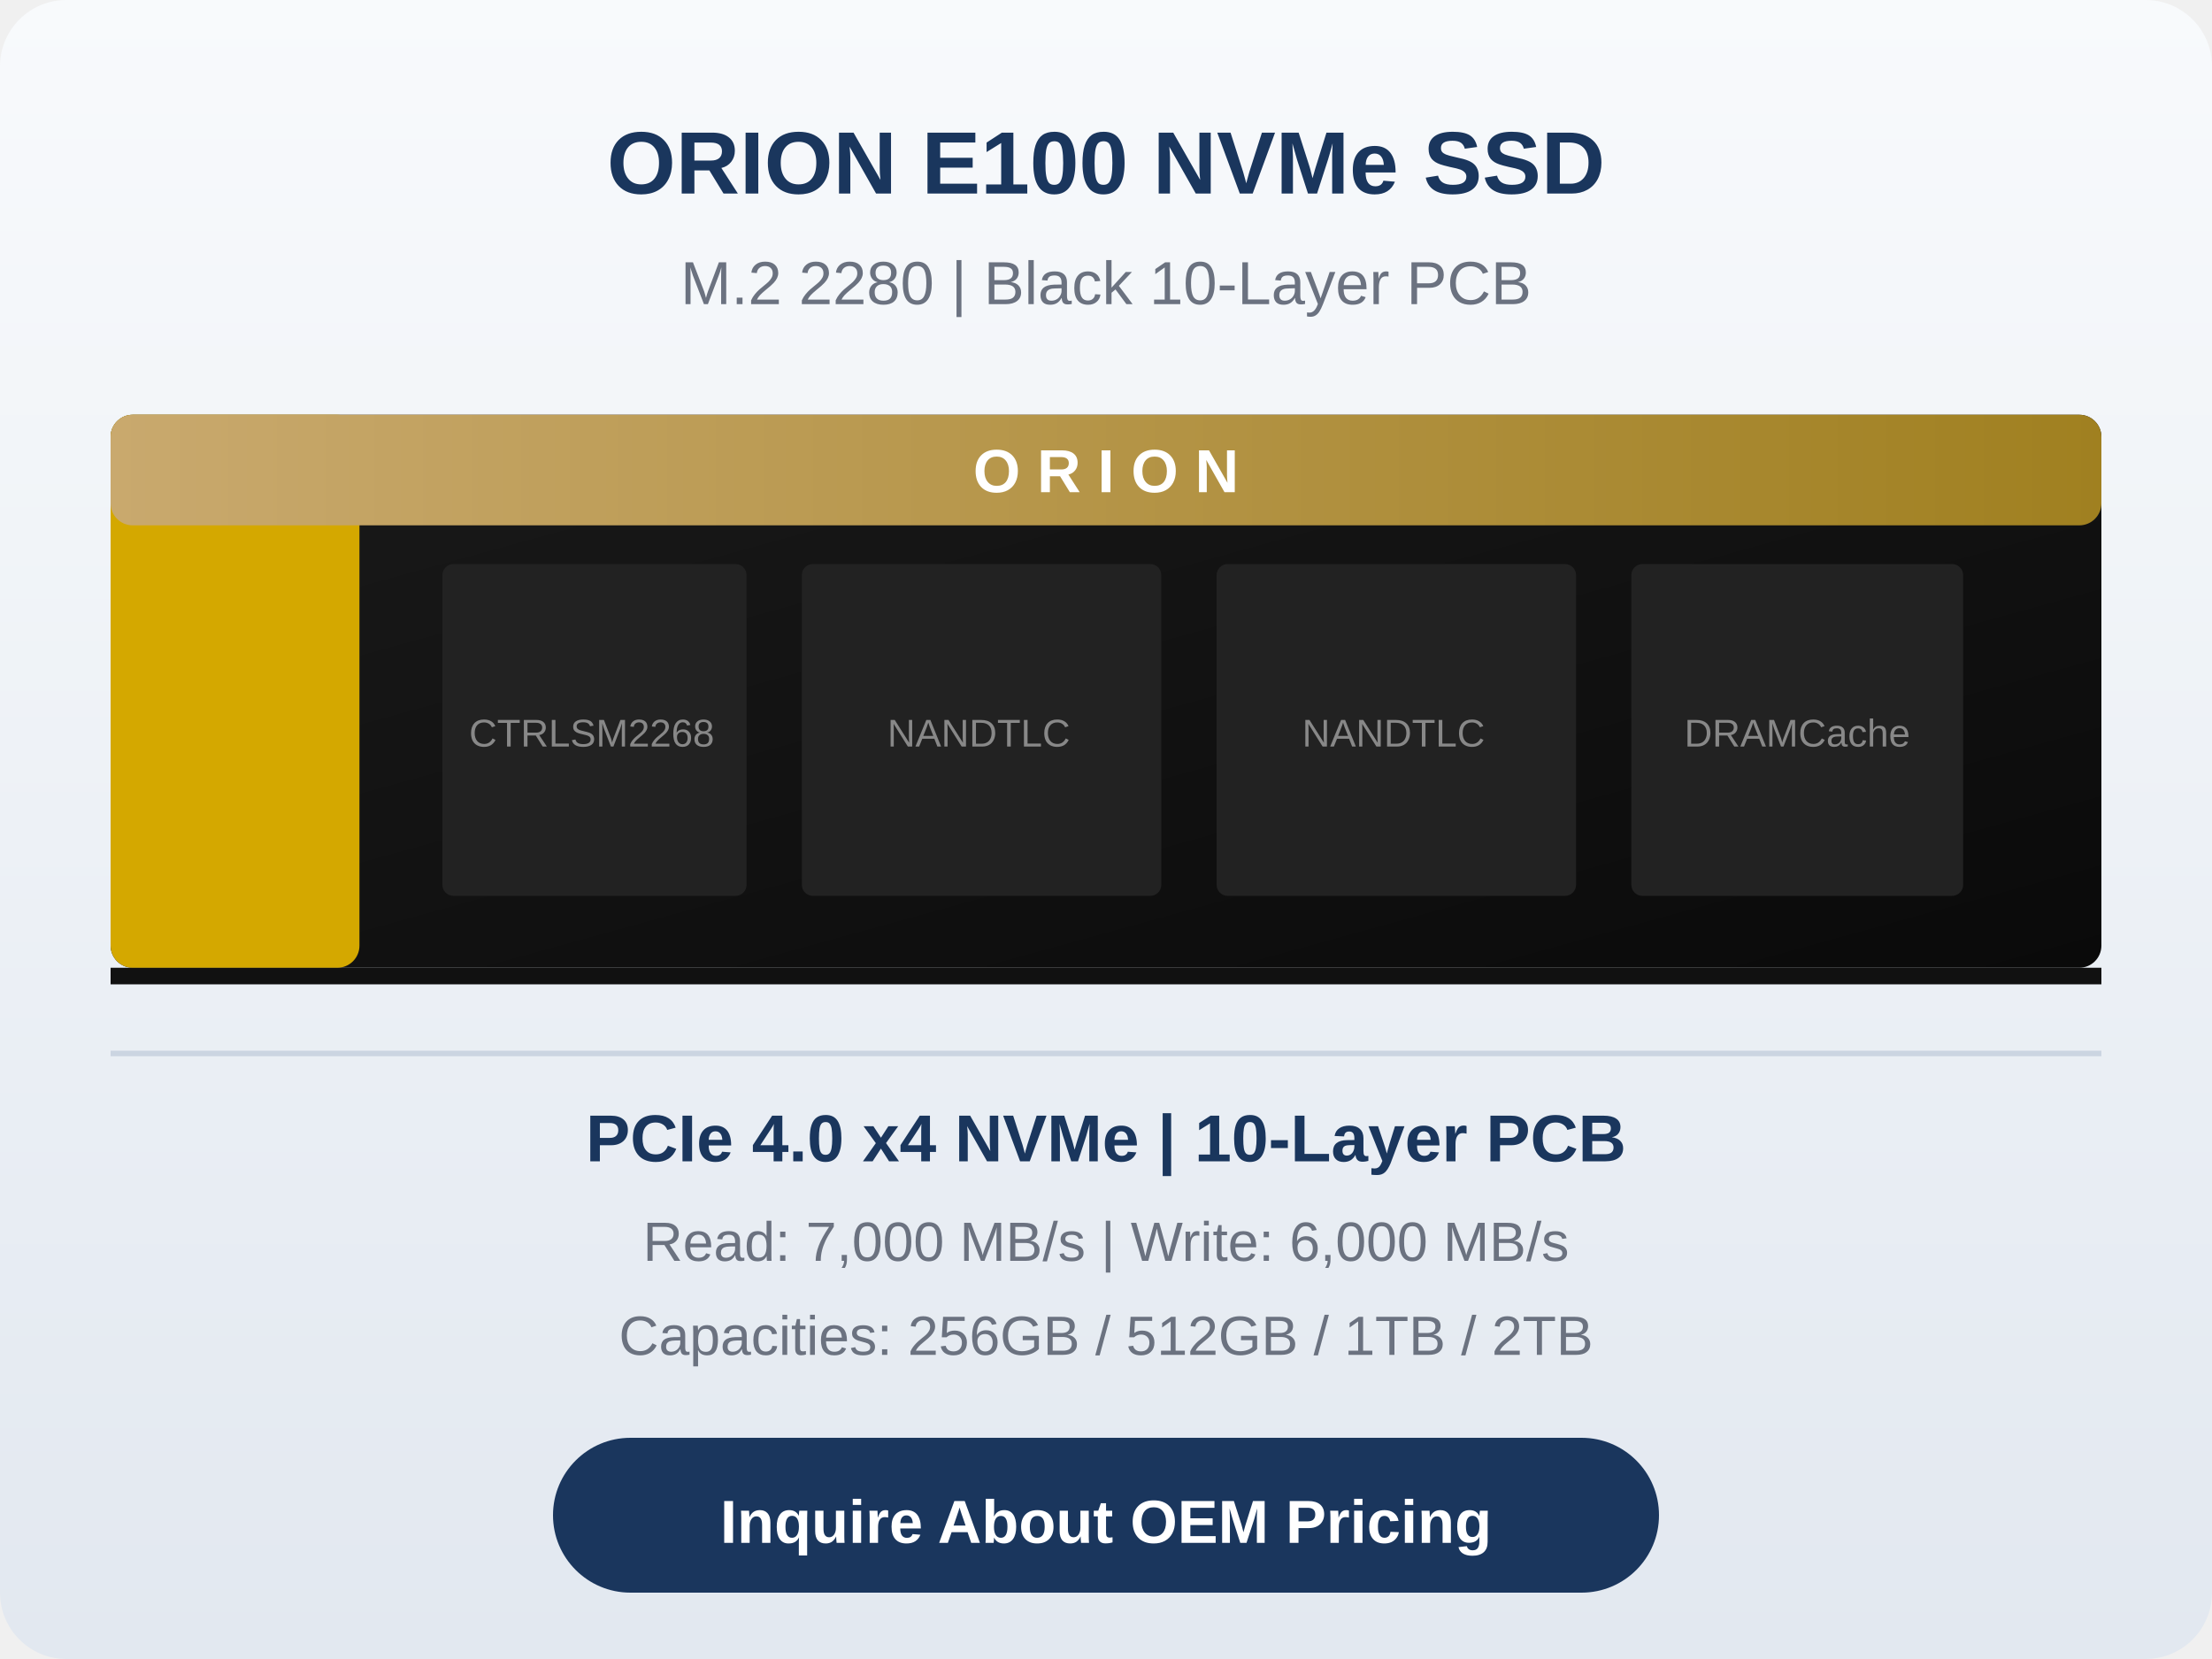
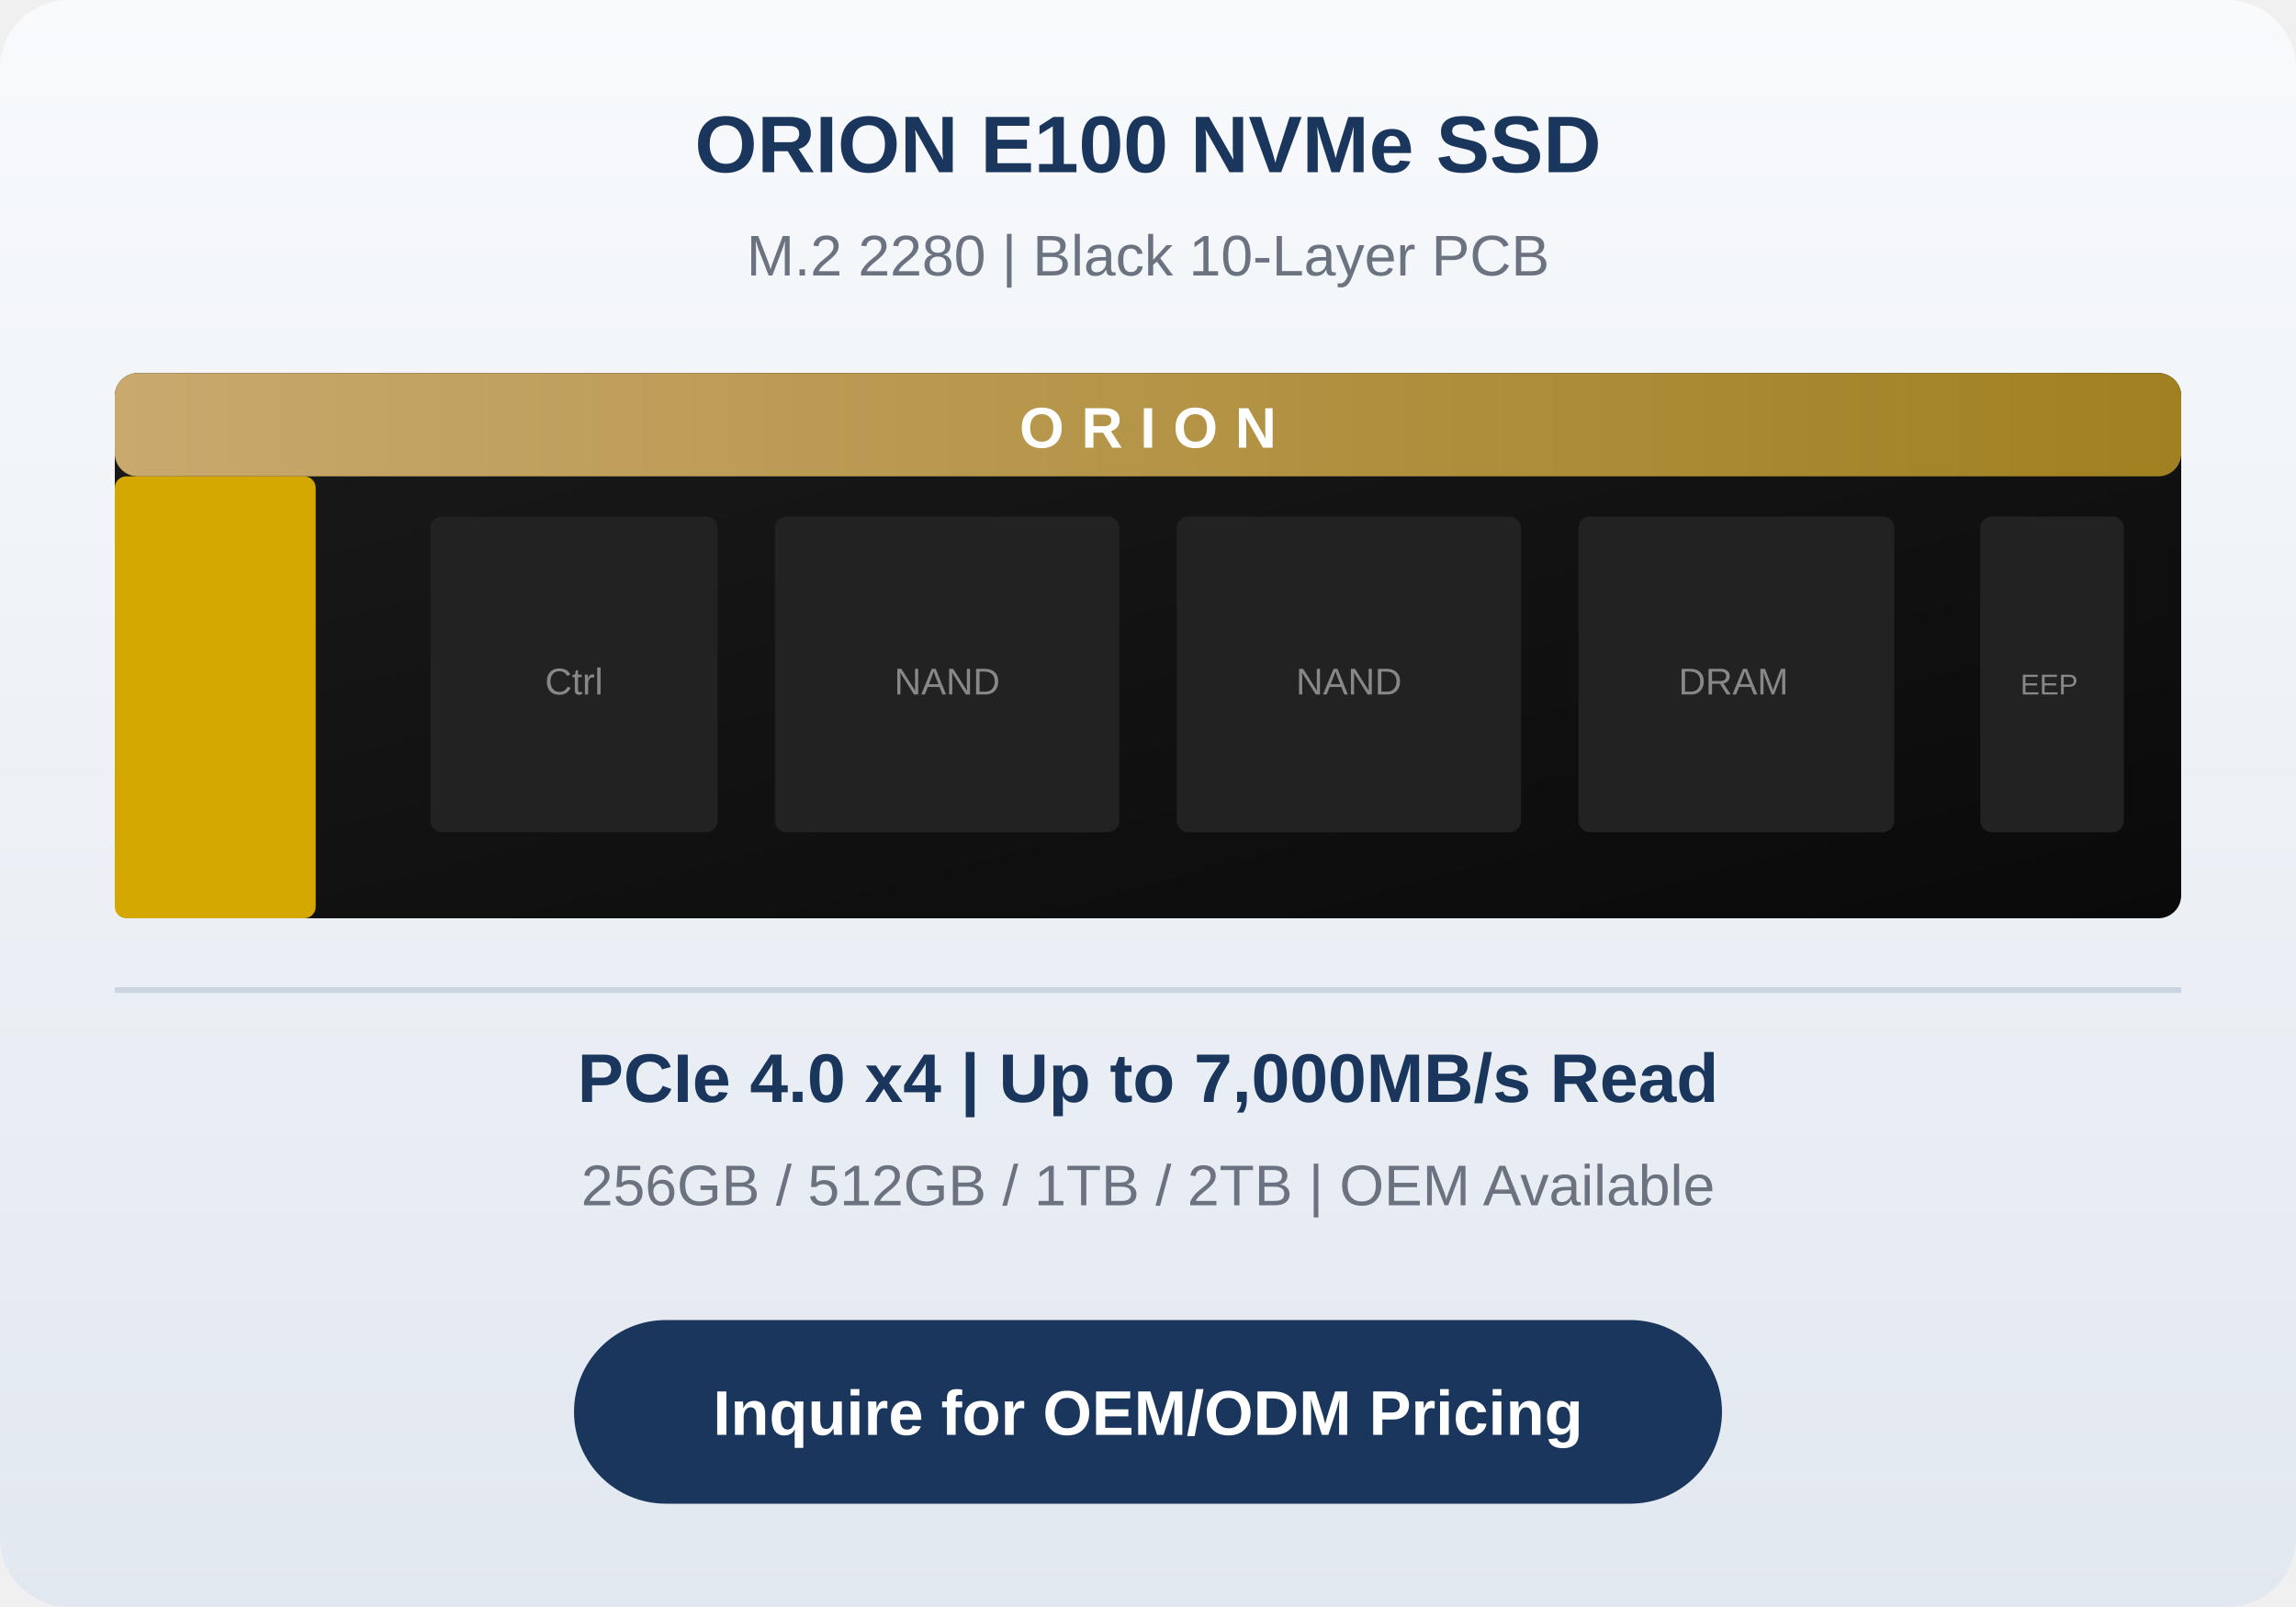
- <svg xmlns="http://www.w3.org/2000/svg" viewBox="0 0 400 300">
+ <svg xmlns="http://www.w3.org/2000/svg" viewBox="0 0 400 280">
  <defs>
-     <linearGradient id="bg2" x1="0" y1="0" x2="0" y2="1">
+     <linearGradient id="a" x1="0" y1="0" x2="0" y2="1">
      <stop offset="0%" stop-color="#f8fafc" />
      <stop offset="100%" stop-color="#e2e8f0" />
    </linearGradient>
-     <linearGradient id="pcb2" x1="0" y1="0" x2="1" y2="1">
+     <linearGradient id="b" x1="0" y1="0" x2="1" y2="1">
      <stop offset="0%" stop-color="#1a1a1a" />
      <stop offset="100%" stop-color="#0a0a0a" />
    </linearGradient>
-     <linearGradient id="gld" x1="0" y1="0" x2="1" y2="0">
+     <linearGradient id="g" x1="0" y1="0" x2="1" y2="0">
      <stop offset="0%" stop-color="#c9a96e" />
      <stop offset="100%" stop-color="#a08020" />
    </linearGradient>
  </defs>
-   <rect width="400" height="300" rx="12" fill="url(#bg2)" />
-   <text x="200" y="35" font-family="Arial" font-size="16" font-weight="bold" fill="#1a365d" text-anchor="middle">ORION E100 NVMe SSD</text>
-   <text x="200" y="55" font-family="Arial" font-size="11" fill="#6b7280" text-anchor="middle">M.2 2280 | Black 10-Layer PCB</text>
-   <rect x="20" y="75" width="360" height="100" rx="4" fill="url(#pcb2)" />
-   <rect x="20" y="175" width="360" height="3" fill="#111" />
-   <rect x="20" y="75" width="45" height="100" rx="4" fill="#d4a800" />
-   <rect x="20" y="75" width="360" height="20" rx="4" fill="url(#gld)" />
-   <text x="200" y="89" font-family="Arial" font-size="11" font-weight="bold" fill="#fff" text-anchor="middle" letter-spacing="3">ORION</text>
-   <rect x="80" y="102" width="55" height="60" rx="2" fill="#222" />
-   <text x="107" y="135" font-family="Arial" font-size="7" fill="#888" text-anchor="middle">CTRL<br />SM2268</text>
-   <rect x="145" y="102" width="65" height="60" rx="2" fill="#222" />
-   <text x="177" y="135" font-family="Arial" font-size="7" fill="#888" text-anchor="middle">NAND<br />TLC</text>
-   <rect x="220" y="102" width="65" height="60" rx="2" fill="#222" />
-   <text x="252" y="135" font-family="Arial" font-size="7" fill="#888" text-anchor="middle">NAND<br />TLC</text>
-   <rect x="295" y="102" width="60" height="60" rx="2" fill="#222" />
-   <text x="325" y="135" font-family="Arial" font-size="7" fill="#888" text-anchor="middle">DRAM<br />Cache</text>
-   <rect x="20" y="190" width="360" height="1" fill="#cbd5e1" />
-   <text x="200" y="210" font-family="Arial" font-size="12" font-weight="bold" fill="#1a365d" text-anchor="middle">PCIe 4.0 x4 NVMe | 10-Layer PCB</text>
-   <text x="200" y="228" font-family="Arial" font-size="10" fill="#6b7280" text-anchor="middle">Read: 7,000 MB/s | Write: 6,000 MB/s</text>
-   <text x="200" y="245" font-family="Arial" font-size="10" fill="#6b7280" text-anchor="middle">Capacities: 256GB / 512GB / 1TB / 2TB</text>
-   <rect x="100" y="260" width="200" height="28" rx="14" fill="#1a365d" />
-   <text x="200" y="279" font-family="Arial" font-size="11" font-weight="bold" fill="#fff" text-anchor="middle">Inquire About OEM Pricing</text>
+   <rect width="400" height="280" rx="12" fill="url(#a)" />
+   <text x="200" y="30" font-family="Arial" font-size="14" font-weight="700" fill="#1a365d" text-anchor="middle">ORION E100 NVMe SSD</text>
+   <text x="200" y="48" font-family="Arial" font-size="10" fill="#6b7280" text-anchor="middle">M.2 2280 | Black 10-Layer PCB</text>
+   <rect x="20" y="65" width="360" height="95" rx="4" fill="url(#b)" />
+   <rect x="20" y="65" width="360" height="18" rx="4" fill="url(#g)" />
+   <text x="200" y="78" font-family="Arial" font-size="10" font-weight="700" fill="#fff" text-anchor="middle" letter-spacing="3">ORION</text>
+   <rect x="20" y="83" width="35" height="77" rx="2" fill="#d4a800" />
+   <rect x="75" y="90" width="50" height="55" rx="2" fill="#222" />
+   <text x="100" y="121" font-family="Arial" font-size="6.5" fill="#888" text-anchor="middle">Ctrl</text>
+   <rect x="135" y="90" width="60" height="55" rx="2" fill="#222" />
+   <text x="165" y="121" font-family="Arial" font-size="6.5" fill="#888" text-anchor="middle">NAND</text>
+   <rect x="205" y="90" width="60" height="55" rx="2" fill="#222" />
+   <text x="235" y="121" font-family="Arial" font-size="6.5" fill="#888" text-anchor="middle">NAND</text>
+   <rect x="275" y="90" width="55" height="55" rx="2" fill="#222" />
+   <text x="302" y="121" font-family="Arial" font-size="6.5" fill="#888" text-anchor="middle">DRAM</text>
+   <rect x="345" y="90" width="25" height="55" rx="2" fill="#222" />
+   <text x="357" y="121" font-family="Arial" font-size="5" fill="#888" text-anchor="middle">EEP</text>
+   <rect x="20" y="172" width="360" height="1" fill="#cbd5e1" />
+   <text x="200" y="192" font-family="Arial" font-size="12" font-weight="700" fill="#1a365d" text-anchor="middle">PCIe 4.0 x4 | Up to 7,000MB/s Read</text>
+   <text x="200" y="210" font-family="Arial" font-size="10" fill="#6b7280" text-anchor="middle">256GB / 512GB / 1TB / 2TB | OEM Available</text>
+   <rect x="100" y="230" width="200" height="32" rx="16" fill="#1a365d" />
+   <text x="200" y="250" font-family="Arial" font-size="11" font-weight="700" fill="#fff" text-anchor="middle">Inquire for OEM/ODM Pricing</text>
</svg>
